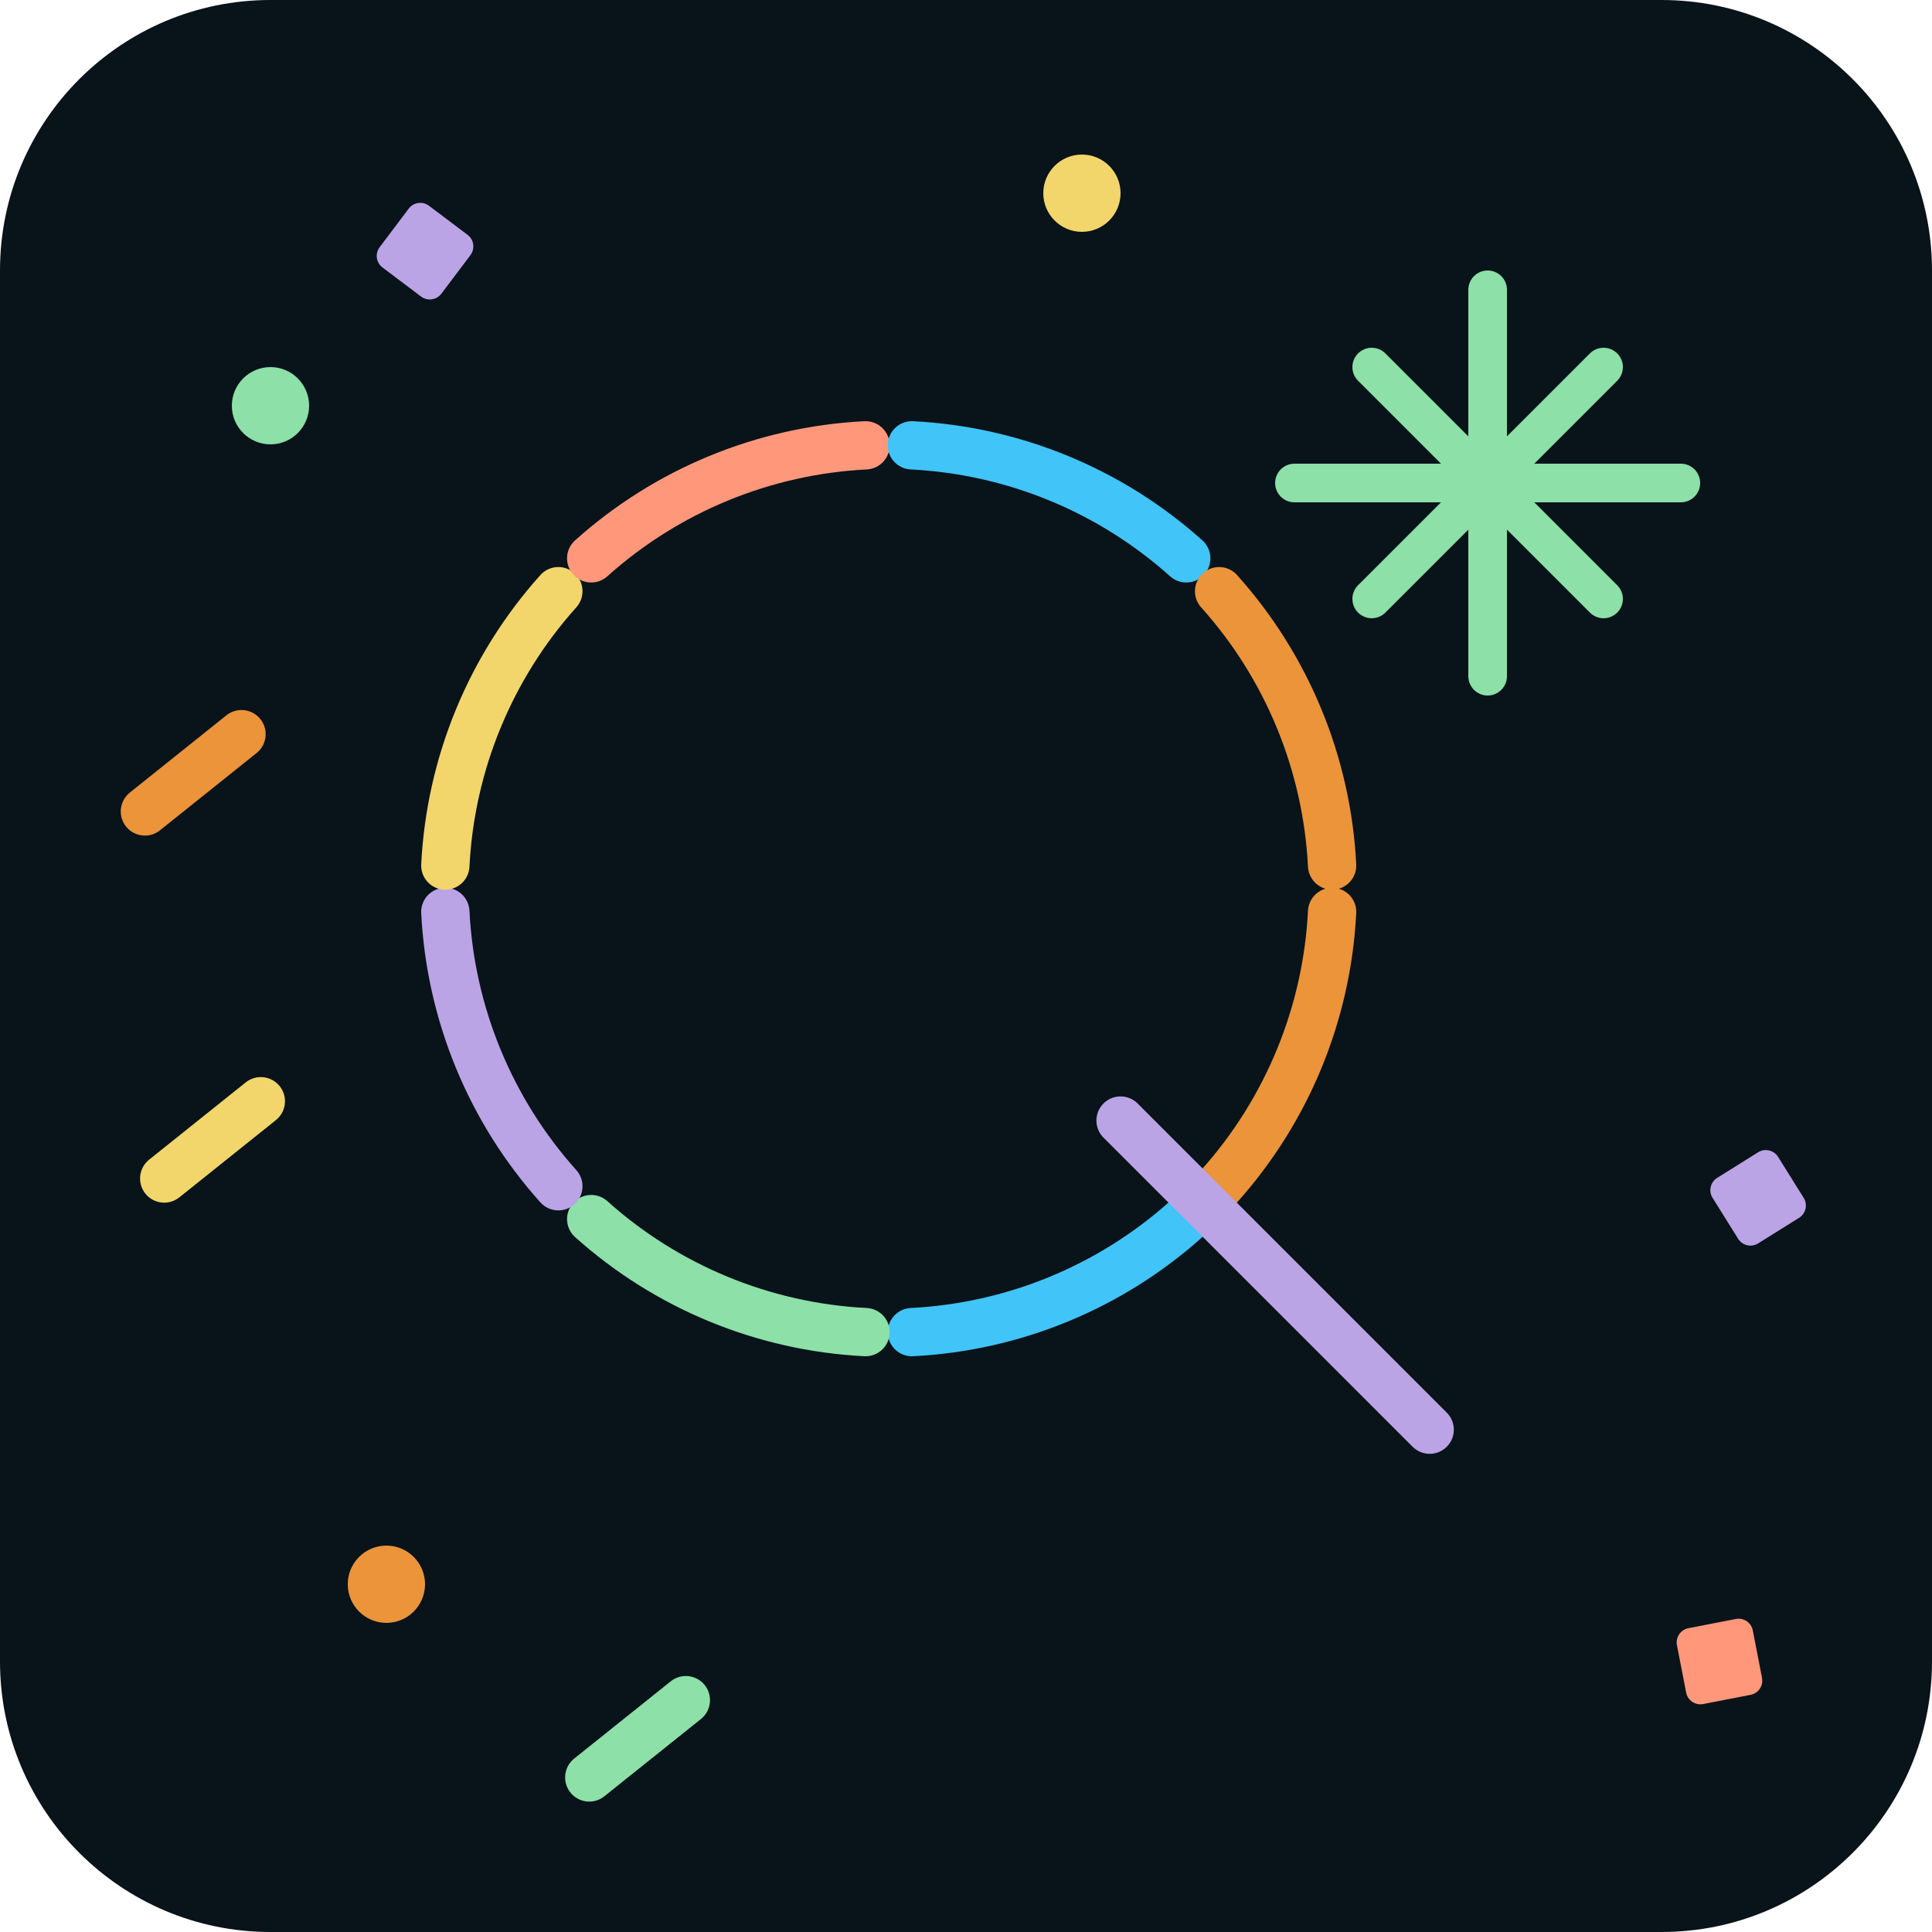
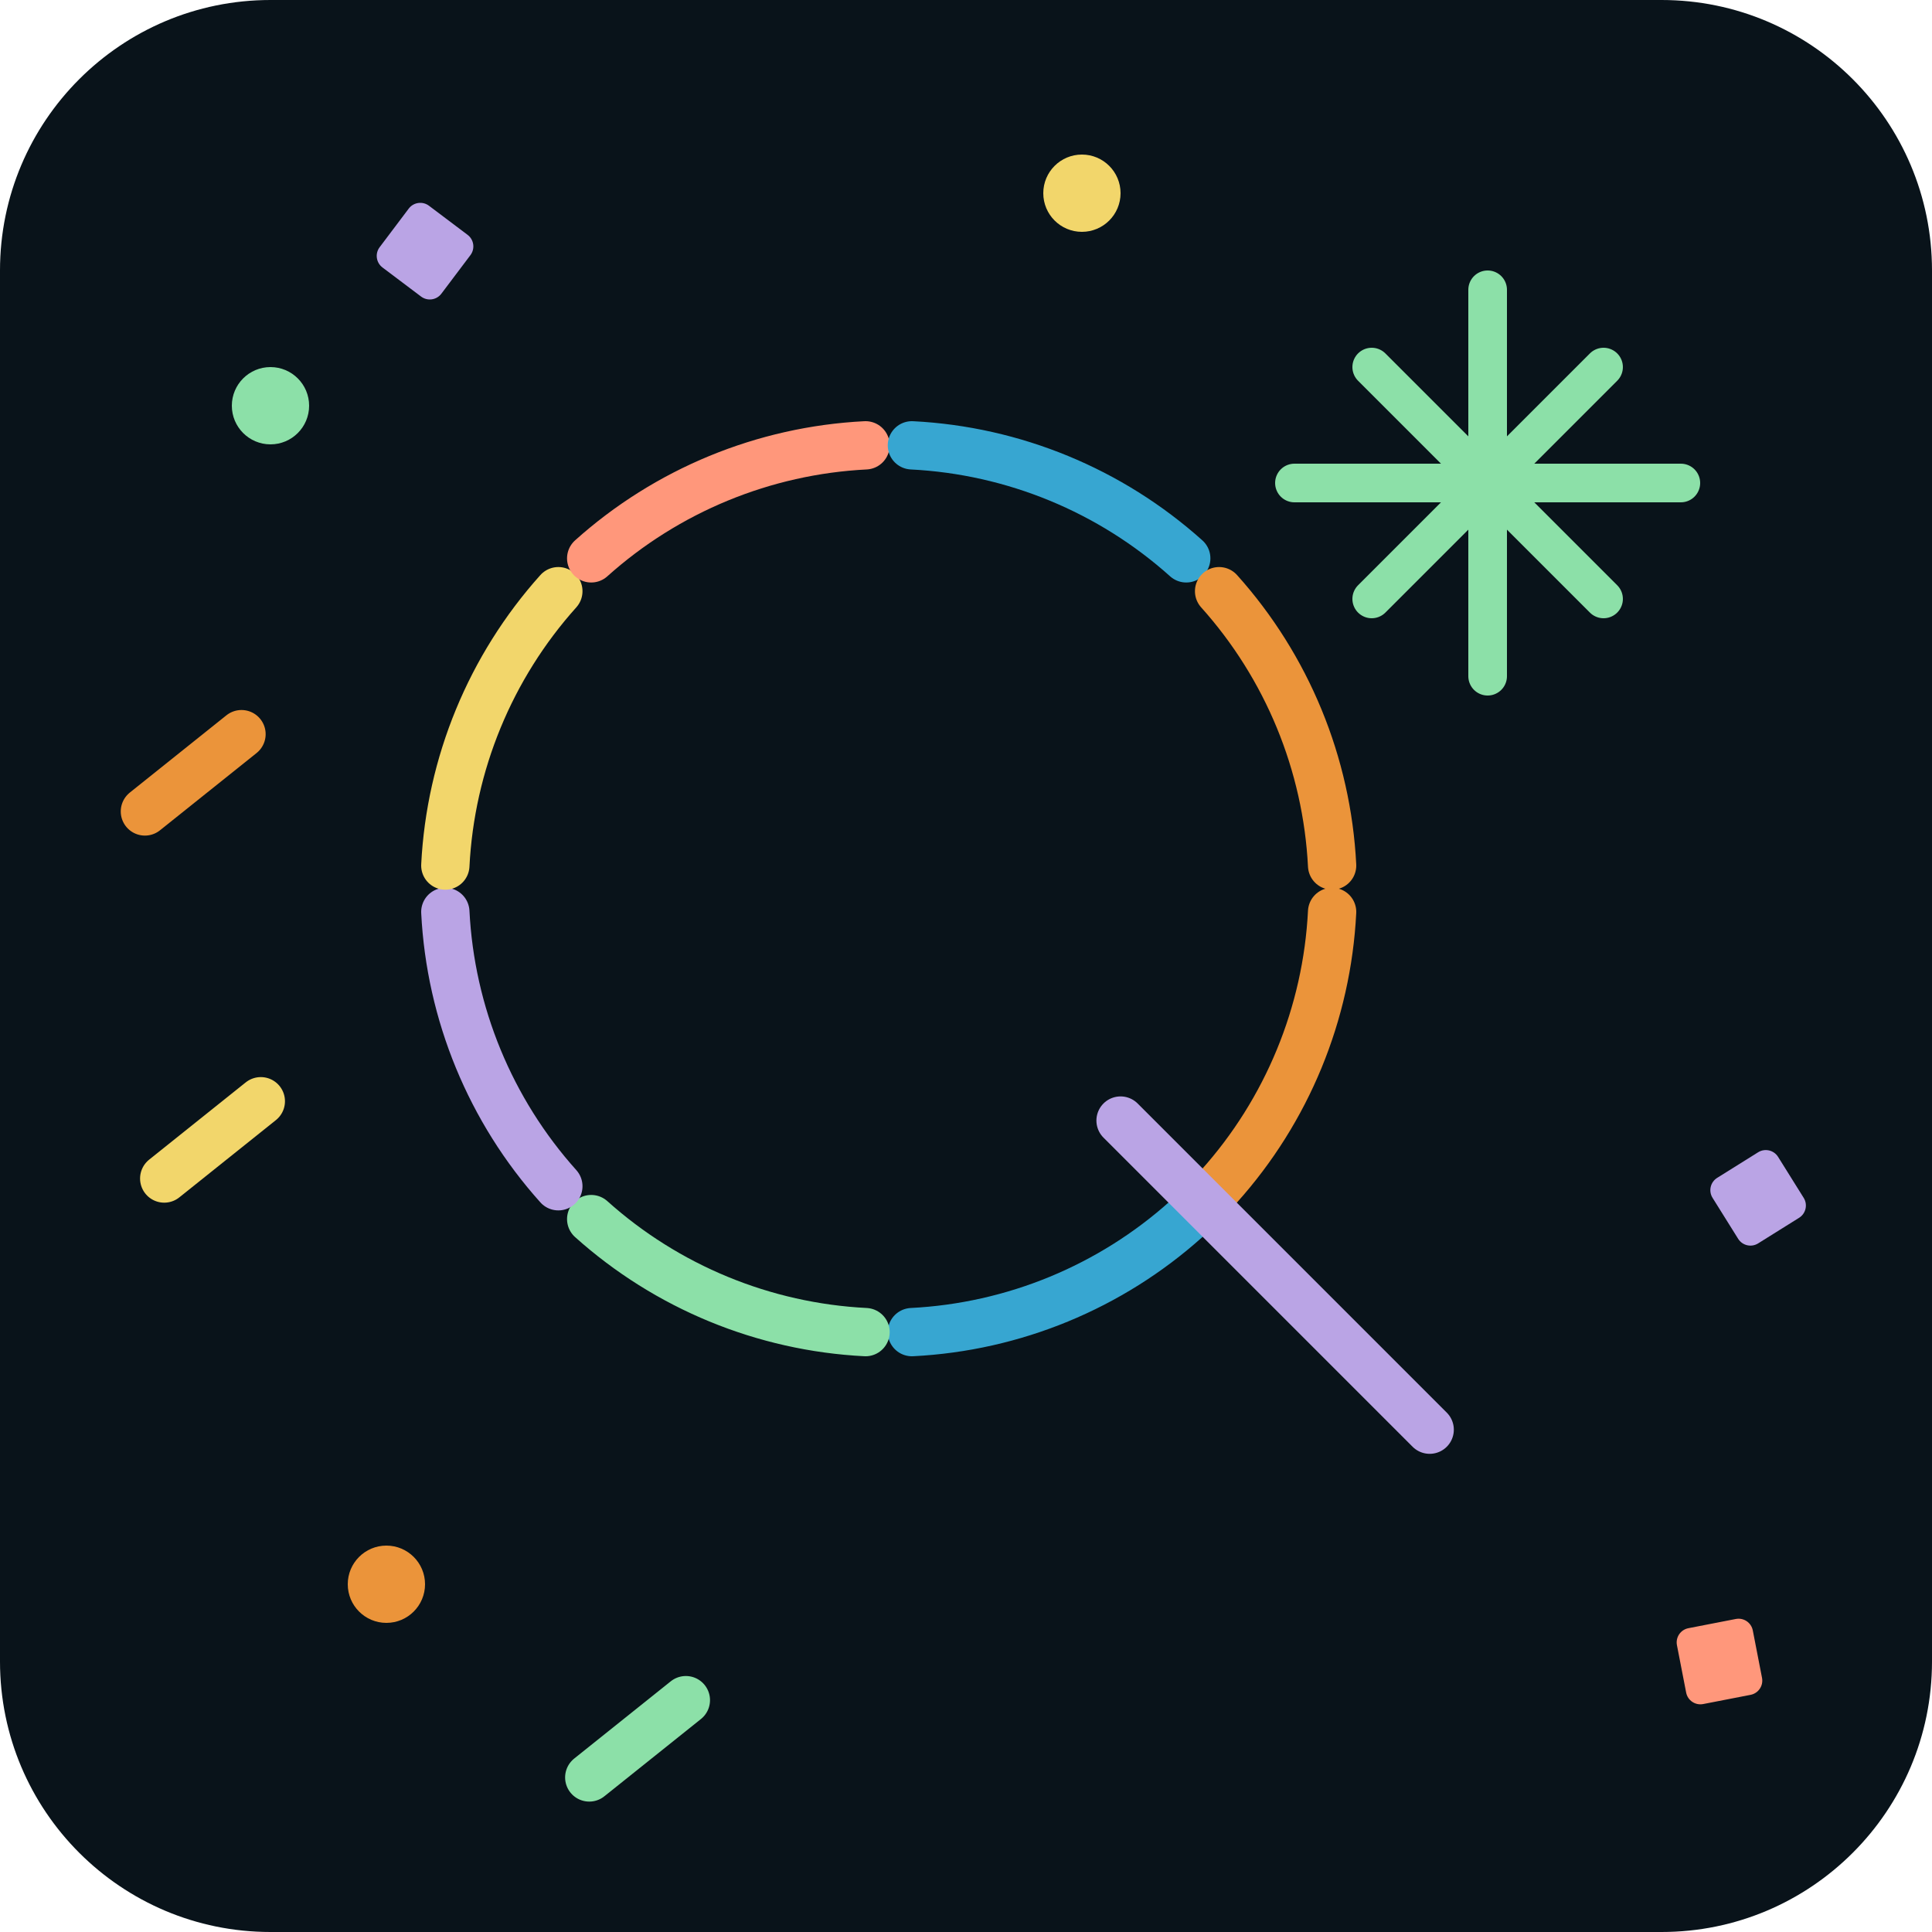
- <svg xmlns="http://www.w3.org/2000/svg" viewBox="0 0 200 200" role="img" aria-label="Q theme mark" fill="none" stroke="#41C4F7" stroke-width="5" stroke-linejoin="round" stroke-linecap="round">
+ <svg xmlns="http://www.w3.org/2000/svg" viewBox="0 0 200 200" role="img" aria-label="Q theme mark" fill="none" stroke="#37A6D1" stroke-width="5" stroke-linejoin="round" stroke-linecap="round">
  <rect width="200" height="200" rx="28" fill="#09131A" stroke="none" />
  <path d="M137.9,94.4 A46,46 0 0 1 126.2,122.8" stroke="#EB943A" />
-   <path d="M122.8,126.2 A46,46 0 0 1 94.4,137.9" stroke="#41C4F7" />
+   <path d="M122.8,126.2 A46,46 0 0 1 94.4,137.9" stroke="#37A6D1" />
  <path d="M89.6,137.9 A46,46 0 0 1 61.2,126.2" stroke="#8CE0A8" />
  <path d="M57.8,122.8 A46,46 0 0 1 46.1,94.4" stroke="#BAA4E5" />
  <path d="M46.1,89.6 A46,46 0 0 1 57.8,61.2" stroke="#F2D66B" />
  <path d="M61.2,57.8 A46,46 0 0 1 89.6,46.1" stroke="#FF977B" />
-   <path d="M94.4,46.1 A46,46 0 0 1 122.8,57.8" stroke="#41C4F7" />
+   <path d="M94.4,46.1 A46,46 0 0 1 122.8,57.8" stroke="#37A6D1" />
  <path d="M126.2,61.2 A46,46 0 0 1 137.9,89.6" stroke="#EB943A" />
  <line x1="116" y1="116" x2="148" y2="148" stroke="#BAA4E5" />
  <path d="M154,30 V70 M134,50 H174" stroke="#8CE0A8" stroke-width="4" />
  <path d="M142,38 L166,62 M166,38 L142,62" stroke="#8CE0A8" stroke-width="4" />
  <circle cx="28" cy="42" r="4" fill="#8CE0A8" stroke="none" />
  <rect x="40" y="22" width="8" height="8" rx="1.5" transform="rotate(37 44 26)" fill="#BAA4E5" stroke="none" />
  <line x1="17" y1="122" x2="27" y2="114" stroke="#F2D66B" />
  <circle cx="40" cy="164" r="4" fill="#EB943A" stroke="none" />
  <rect x="178" y="120" width="8" height="8" rx="1.5" transform="rotate(58 182 124)" fill="#BAA4E5" stroke="none" />
  <line x1="61" y1="184" x2="71" y2="176" stroke="#8CE0A8" />
  <circle cx="112" cy="20" r="4" fill="#F2D66B" stroke="none" />
  <rect x="174" y="168" width="8" height="8" rx="1.5" transform="rotate(79 178 172)" fill="#FF977B" stroke="none" />
  <line x1="15" y1="84" x2="25" y2="76" stroke="#EB943A" />
</svg>
